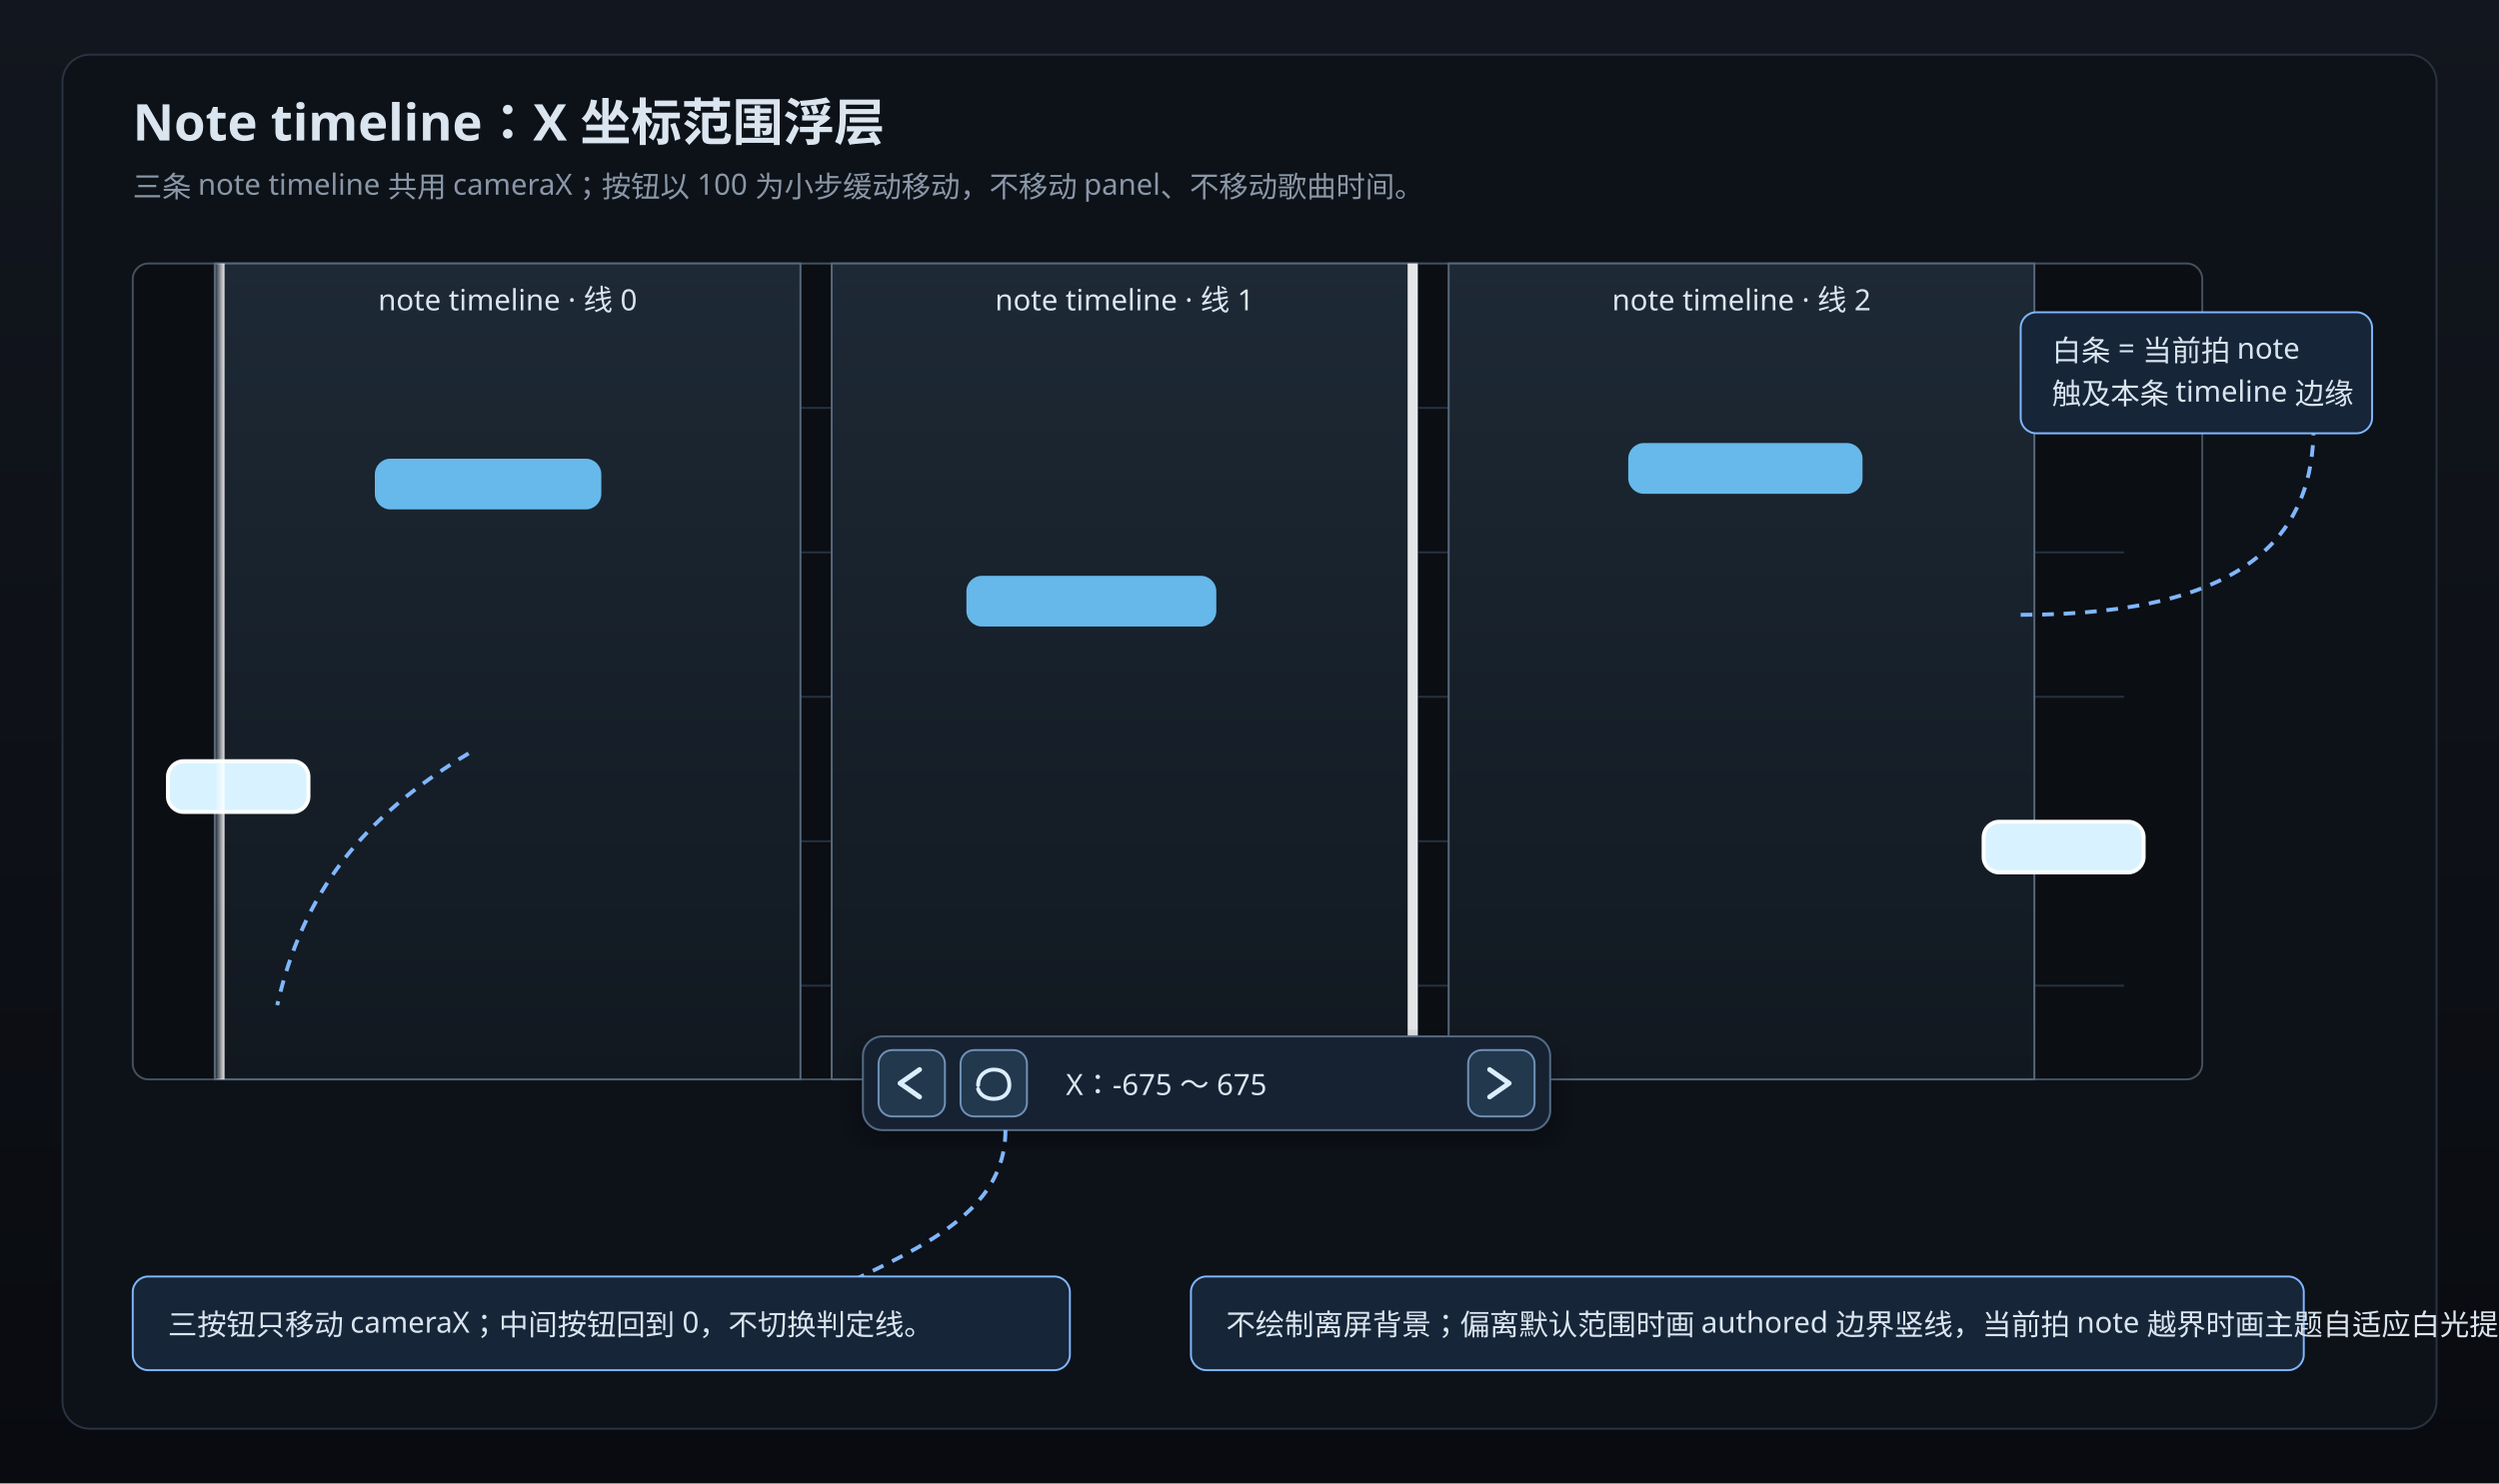
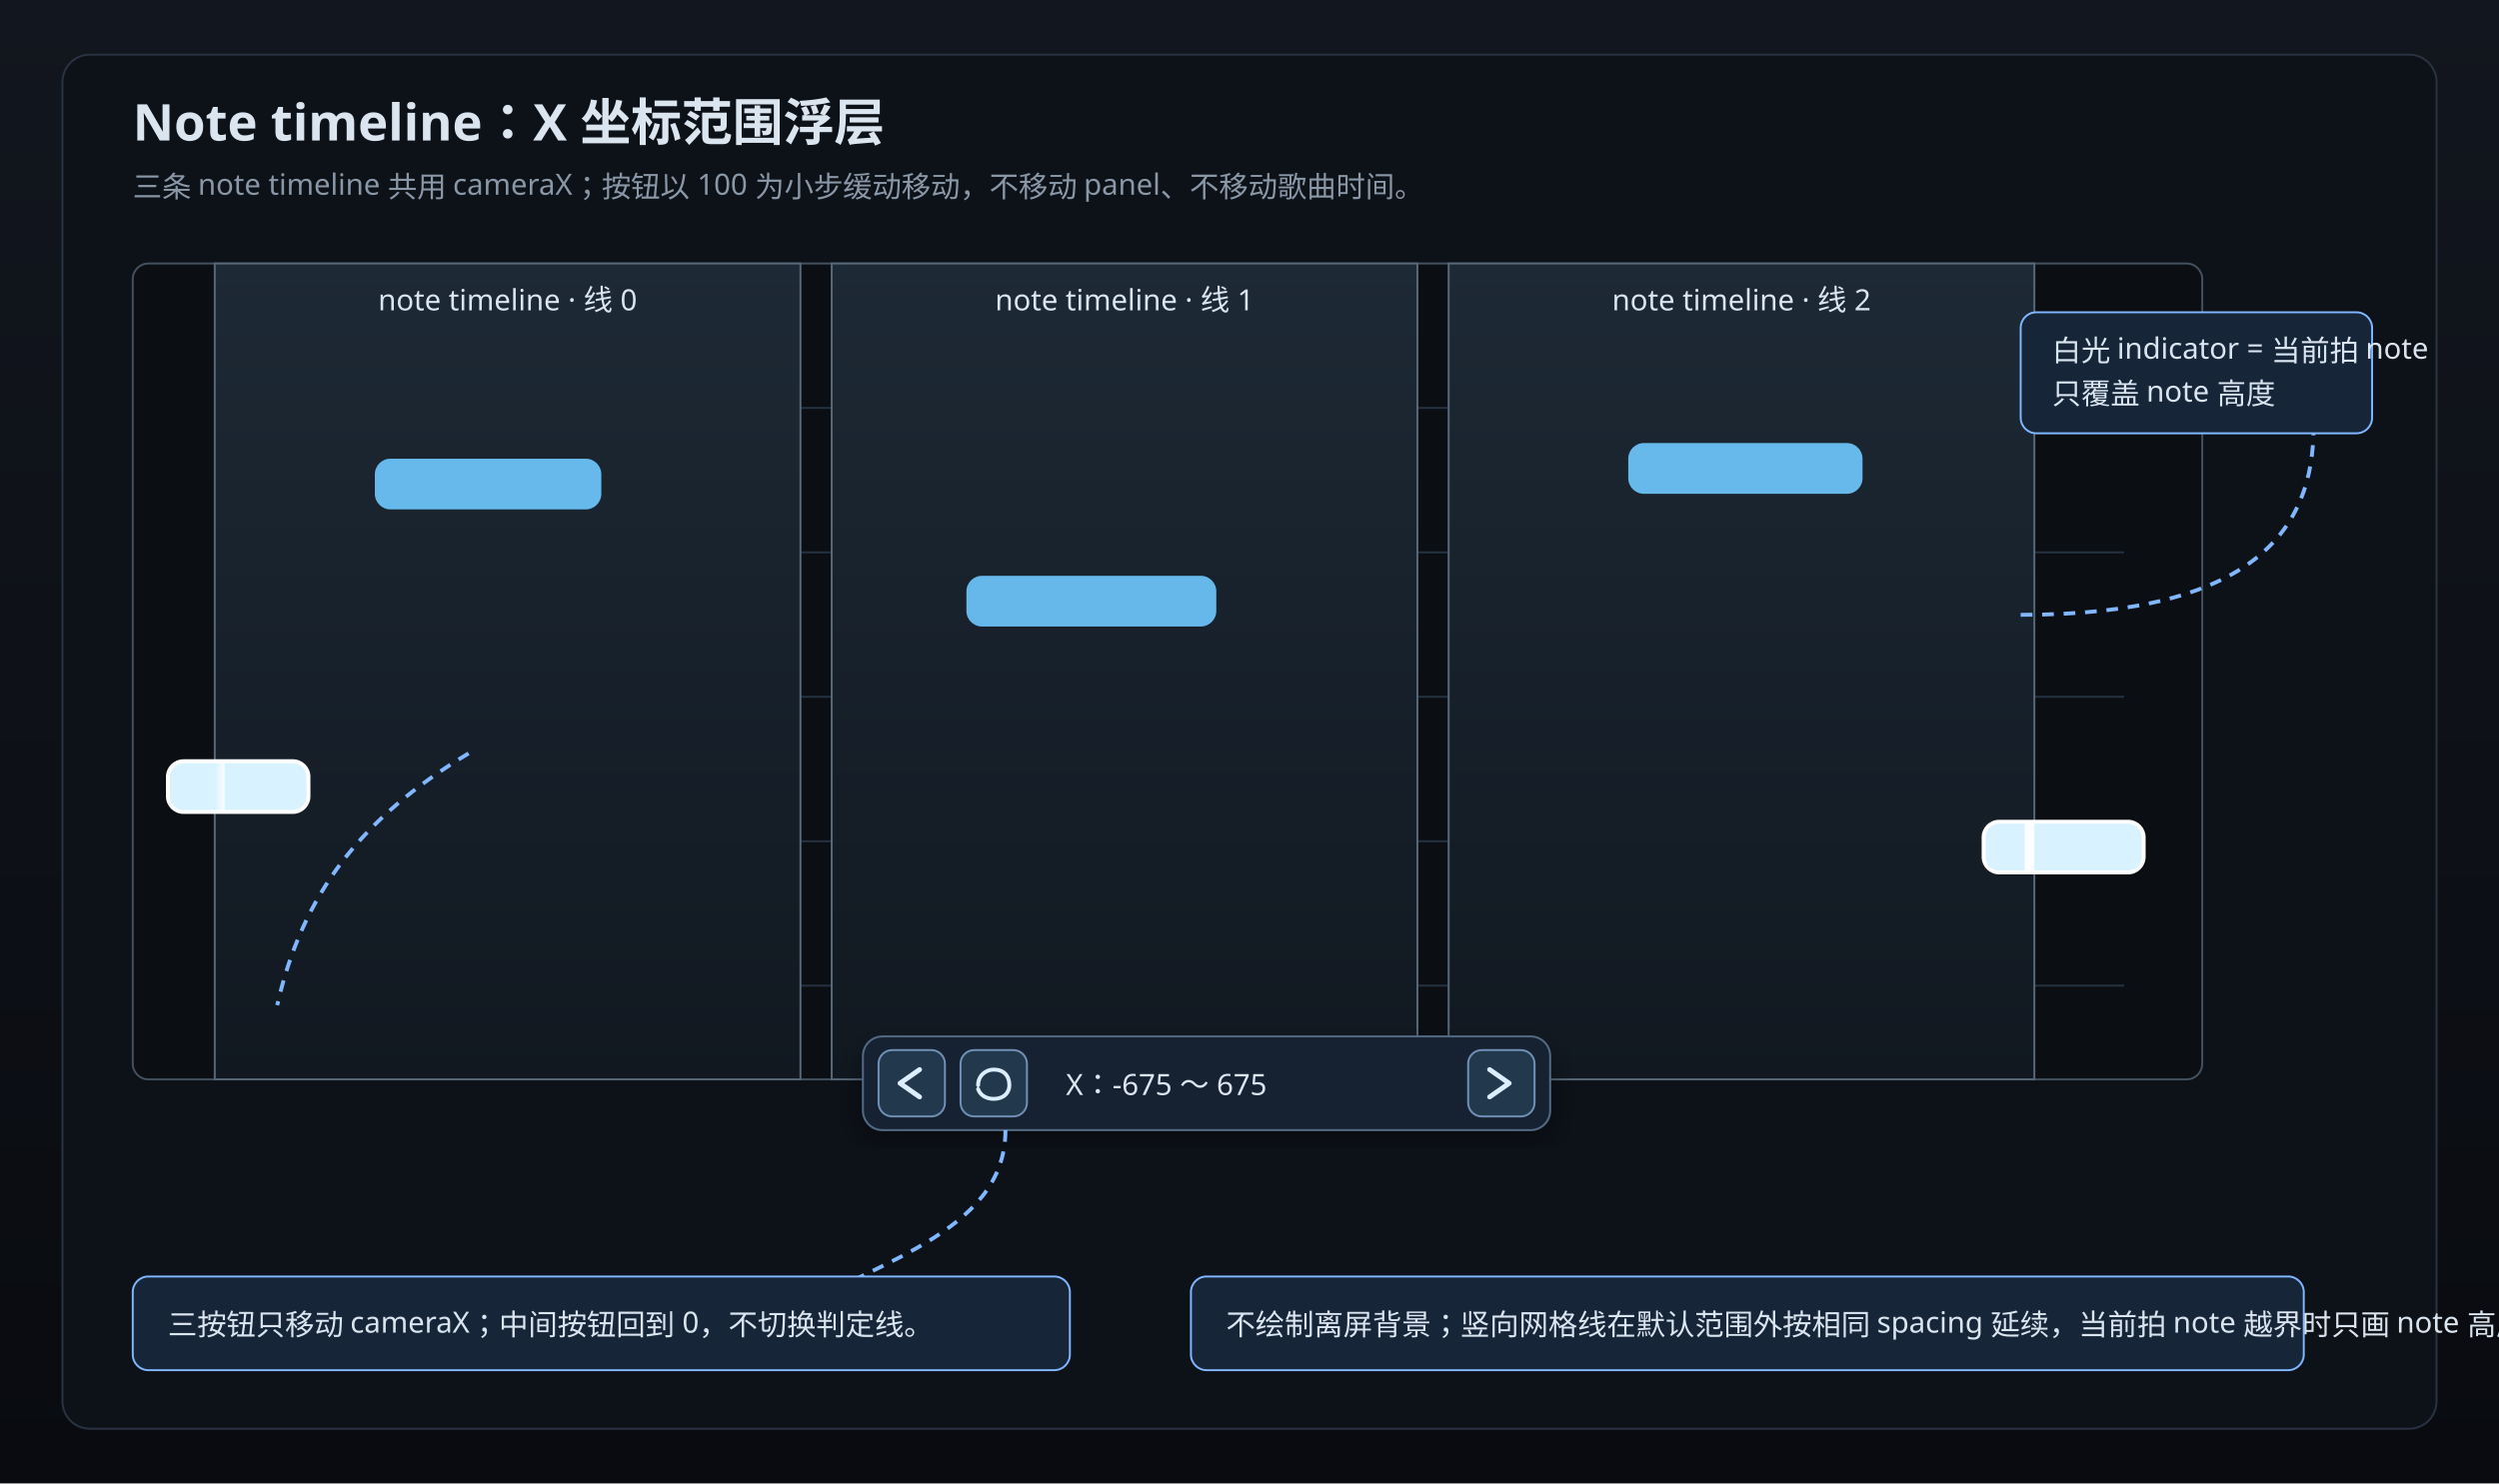
<svg xmlns="http://www.w3.org/2000/svg" width="1280" height="760" viewBox="0 0 1280 760">
  <defs>
    <linearGradient id="bg" x1="0" x2="0" y1="0" y2="1">
      <stop offset="0" stop-color="#12161e" />
      <stop offset="1" stop-color="#090b10" />
    </linearGradient>
    <linearGradient id="panel" x1="0" x2="0" y1="0" y2="1">
      <stop offset="0" stop-color="#1d2935" />
      <stop offset="1" stop-color="#111820" />
    </linearGradient>
    <linearGradient id="edge" x1="0" x2="1">
      <stop offset="0" stop-color="#ffffff" stop-opacity="0" />
      <stop offset="1" stop-color="#ffffff" stop-opacity=".9" />
    </linearGradient>
    <filter id="shadow" x="-20%" y="-20%" width="140%" height="140%">
      <feDropShadow dx="0" dy="6" stdDeviation="8" flood-color="#000" flood-opacity=".35" />
    </filter>
    <style>
      .ui { font-family: "Segoe UI", "Microsoft YaHei", sans-serif; fill: #dbe5f0; }
      .muted { fill: #8997a7; }
      .tiny { font-size: 12px; }
      .small { font-size: 15px; }
      .label { font-size: 17px; font-weight: 600; }
      .title { font-size: 26px; font-weight: 700; }
      .call { stroke: #80b7ff; stroke-width: 2; fill: none; stroke-dasharray: 6 5; }
    </style>
  </defs>
  <rect width="1280" height="760" fill="url(#bg)" />
  <rect x="32" y="28" width="1216" height="704" rx="14" fill="#0d1118" stroke="#293342" />
  <text x="68" y="72" class="ui title">Note timeline：X 坐标范围浮层</text>
  <text x="68" y="101" class="ui small muted">三条 note timeline 共用 cameraX；按钮以 100 为小步缓动移动，不移动 panel、不移动歌曲时间。</text>
  <rect x="68" y="135" width="1060" height="418" rx="8" fill="#0b0e13" stroke="#44515f" />
  <g transform="translate(110 135)">
    <path d="M0 74H978 M0 148H978 M0 222H978 M0 296H978 M0 370H978" stroke="#243242" stroke-width="1" />
    <g>
      <rect width="300" height="418" fill="url(#panel)" stroke="#56687a" />
      <rect x="316" width="300" height="418" fill="url(#panel)" stroke="#56687a" />
      <rect x="632" width="300" height="418" fill="url(#panel)" stroke="#56687a" />
      <g class="ui small" text-anchor="middle">
        <text x="150" y="24">note timeline · 线 0</text>
        <text x="466" y="24">note timeline · 线 1</text>
        <text x="782" y="24">note timeline · 线 2</text>
      </g>
      <g fill="#6fc9ff" opacity=".9">
        <rect x="82" y="100" width="116" height="26" rx="8" />
        <rect x="385" y="160" width="128" height="26" rx="8" />
        <rect x="724" y="92" width="120" height="26" rx="8" />
      </g>
      <g fill="#d8f3ff" stroke="#ffffff" stroke-width="2">
        <rect x="-24" y="255" width="72" height="26" rx="8" />
        <rect x="906" y="286" width="82" height="26" rx="8" />
      </g>
-       <rect x="0" y="0" width="5" height="418" fill="url(#edge)" />
-       <rect x="611" y="0" width="5" height="418" fill="#fff" opacity=".88" />
+       <rect x="0" y="255" width="5" height="26" fill="url(#edge)" />
+       <rect x="927" y="286" width="5" height="26" fill="#fff" opacity=".88" />
    </g>
  </g>
  <g transform="translate(442 531)" filter="url(#shadow)">
    <rect width="352" height="48" rx="10" fill="#192333" stroke="#536b84" />
    <rect x="8" y="7" width="34" height="34" rx="7" fill="#24374d" stroke="#6f91b6" />
    <path d="M29 17L19 24L29 31" stroke="#dbeeff" stroke-width="2.5" fill="none" stroke-linecap="round" stroke-linejoin="round" />
    <rect x="50" y="7" width="34" height="34" rx="7" fill="#24374d" stroke="#6f91b6" />
    <path d="M59 25C59 20 63 17 67 17C72 17 75 20 75 25C75 29 72 32 67 32C63 32 60 30 59 27" stroke="#dbeeff" stroke-width="2" fill="none" stroke-linecap="round" />
    <text x="104" y="30" class="ui small">X：-675 ～ 675</text>
    <rect x="310" y="7" width="34" height="34" rx="7" fill="#24374d" stroke="#6f91b6" />
    <path d="M321 17L331 24L321 31" stroke="#dbeeff" stroke-width="2.5" fill="none" stroke-linecap="round" stroke-linejoin="round" />
  </g>
  <path d="M1035 315C1156 315 1185 270 1185 219" class="call" />
  <rect x="1035" y="160" width="180" height="62" rx="8" fill="#162538" stroke="#80b7ff" />
-   <text x="1051" y="185" class="ui small">白条 = 当前拍 note</text>
-   <text x="1051" y="207" class="ui small">触及本条 timeline 边缘</text>
+   <text x="1051" y="185" class="ui small">白光 indicator = 当前拍 note</text>
+   <text x="1051" y="207" class="ui small">只覆盖 note 高度</text>
  <path d="M515 579C515 633 444 647 398 677" class="call" />
  <rect x="68" y="654" width="480" height="48" rx="8" fill="#162538" stroke="#80b7ff" />
  <text x="86" y="684" class="ui small">三按钮只移动 cameraX；中间按钮回到 0，不切换判定线。</text>
  <path d="M240 386C185 419 155 458 142 515" class="call" />
  <rect x="610" y="654" width="570" height="48" rx="8" fill="#162538" stroke="#80b7ff" />
-   <text x="628" y="684" class="ui small">不绘制离屏背景；偏离默认范围时画 authored 边界竖线，当前拍 note 越界时画主题自适应白光提示。</text>
+   <text x="628" y="684" class="ui small">不绘制离屏背景；竖向网格线在默认范围外按相同 spacing 延续，当前拍 note 越界时只画 note 高度白光。</text>
</svg>
